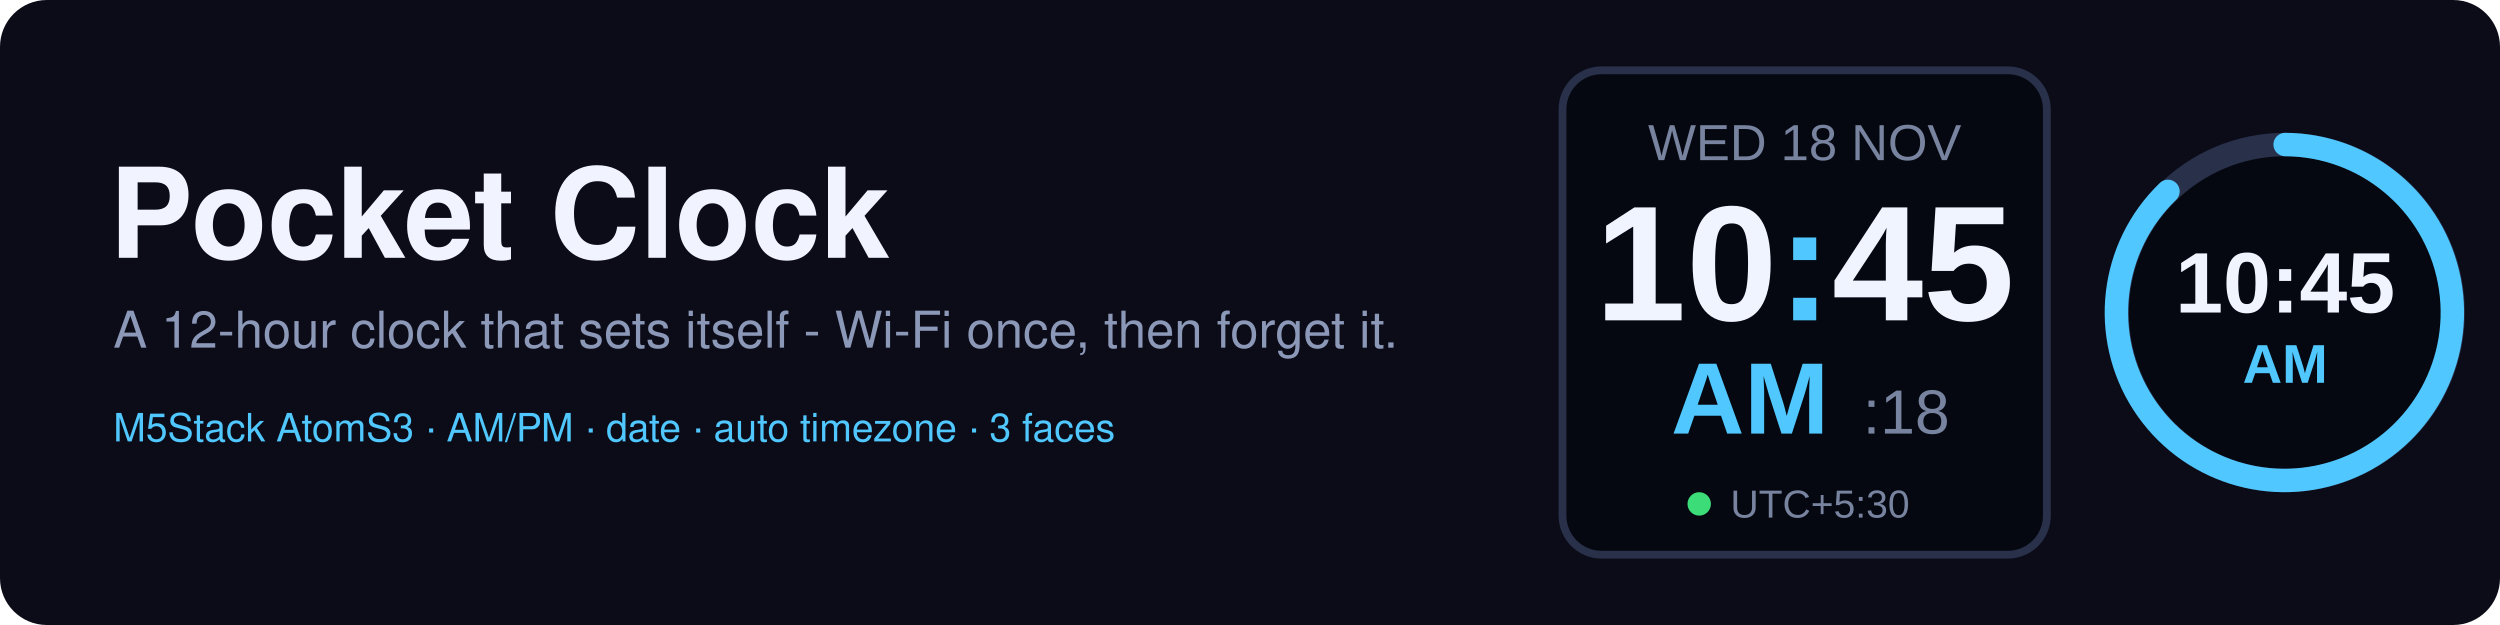
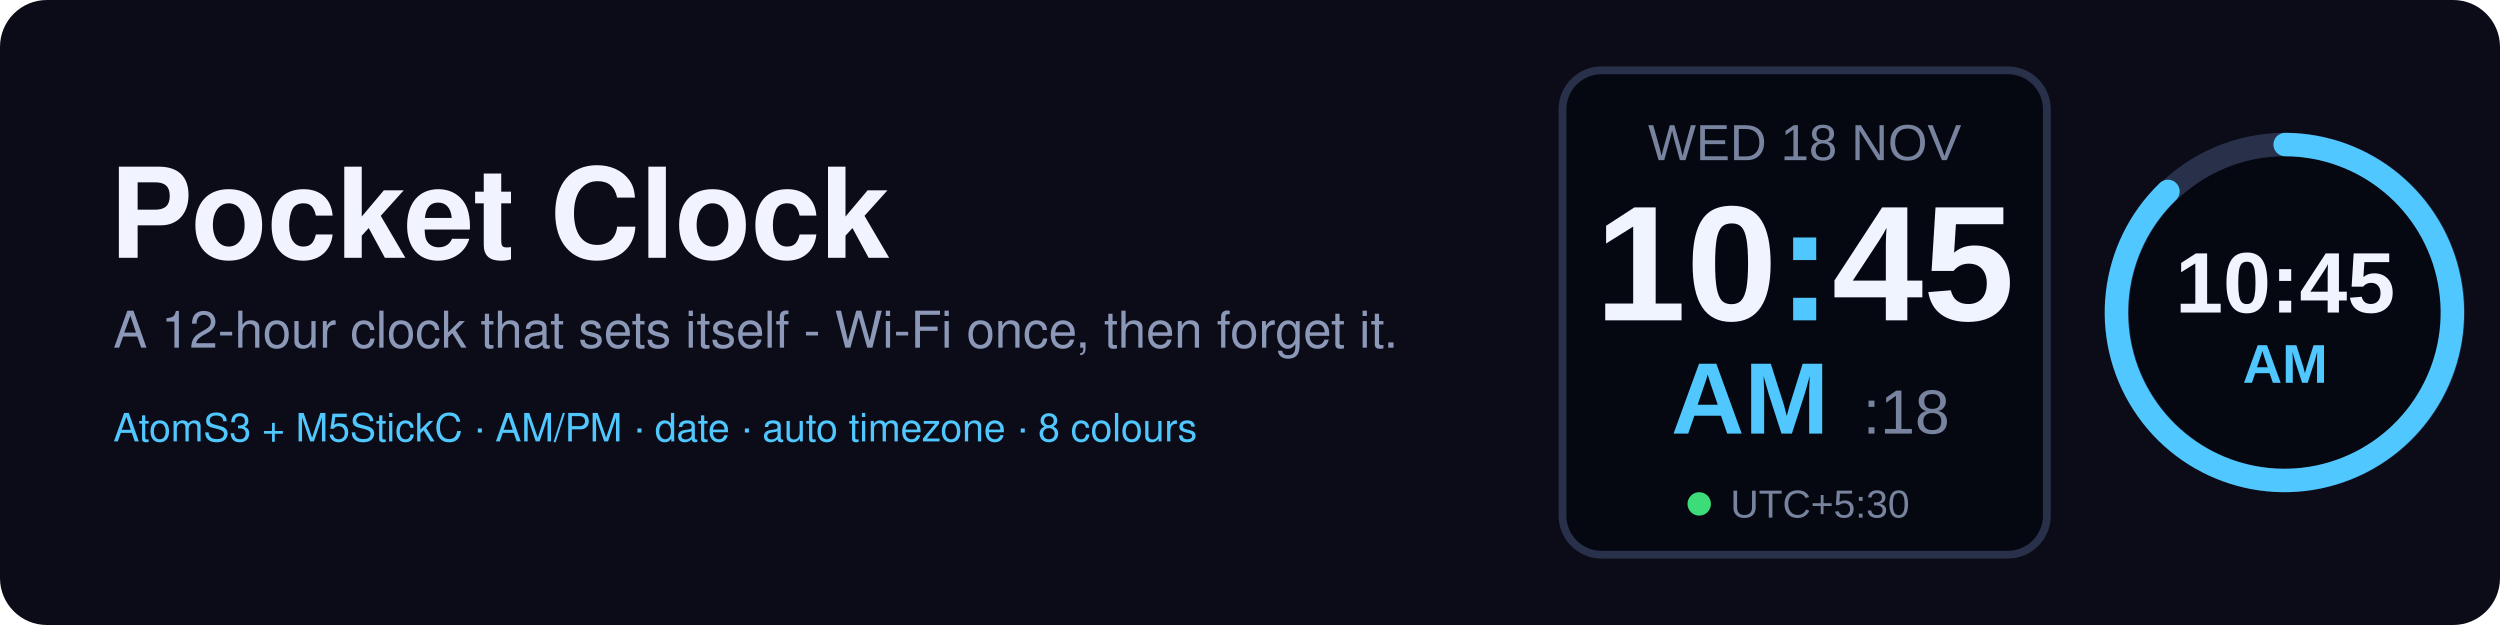
<svg xmlns="http://www.w3.org/2000/svg" viewBox="0 0 1280 320" width="1280" height="320" role="img" aria-label="M5 Pocket Clock">
  <rect width="1280" height="320" rx="24" fill="#0c0c18" />
  <text x="56" y="132" font-family="Segoe UI, Helvetica, Arial, sans-serif" font-size="64" font-weight="800" fill="#f1f4ff">Pocket Clock</text>
  <text x="58" y="178" font-family="Segoe UI, Helvetica, Arial, sans-serif" font-size="26" fill="#8c98b8">A 12-hour clock that sets itself - Wi-Fi once, then forget it.</text>
-   <text x="58" y="226" font-family="Segoe UI, Helvetica, Arial, sans-serif" font-size="20" fill="#50c8ff">M5Stack AtomS3  ·  AM/PM  ·  date  ·  auto timezone  ·  3 faces</text>
+   <text x="58" y="226" font-family="Segoe UI, Helvetica, Arial, sans-serif" font-size="20" fill="#50c8ff">AtomS3 + M5StickC  ·  AM/PM  ·  date  ·  auto timezone  ·  8 colours</text>
  <g transform="translate(800 36)">
    <rect x="0" y="0" width="248" height="248" rx="20" fill="#050810" stroke="#28304a" stroke-width="4" />
    <text x="124" y="46" text-anchor="middle" font-family="Segoe UI, Arial, sans-serif" font-size="26" fill="#78849f">WED 18 NOV</text>
    <text x="124" y="128" text-anchor="middle" font-family="Segoe UI, Arial, sans-serif" font-size="84" font-weight="800" fill="#f0f4ff">10<tspan fill="#50c8ff">:</tspan>45</text>
    <text x="96" y="186" text-anchor="middle" font-family="Segoe UI, Arial, sans-serif" font-size="52" font-weight="800" fill="#50c8ff">AM</text>
    <text x="176" y="186" text-anchor="middle" font-family="Segoe UI, Arial, sans-serif" font-size="32" fill="#78849f">:18</text>
    <circle cx="70" cy="222" r="6" fill="#3cdc78" />
    <text x="86" y="229" font-family="Segoe UI, Arial, sans-serif" font-size="20" fill="#78849f">UTC+5:30</text>
  </g>
  <g transform="translate(1080 36)">
    <circle cx="90" cy="124" r="86" fill="#050810" stroke="#28304a" stroke-width="12" />
    <path d="M90 38 A86 86 0 1 1 30 62" fill="none" stroke="#50c8ff" stroke-width="12" stroke-linecap="round" />
    <text x="90" y="124" text-anchor="middle" font-family="Segoe UI, Arial, sans-serif" font-size="44" font-weight="800" fill="#f0f4ff">10:45</text>
    <text x="90" y="160" text-anchor="middle" font-family="Segoe UI, Arial, sans-serif" font-size="28" font-weight="800" fill="#50c8ff">AM</text>
  </g>
</svg>
